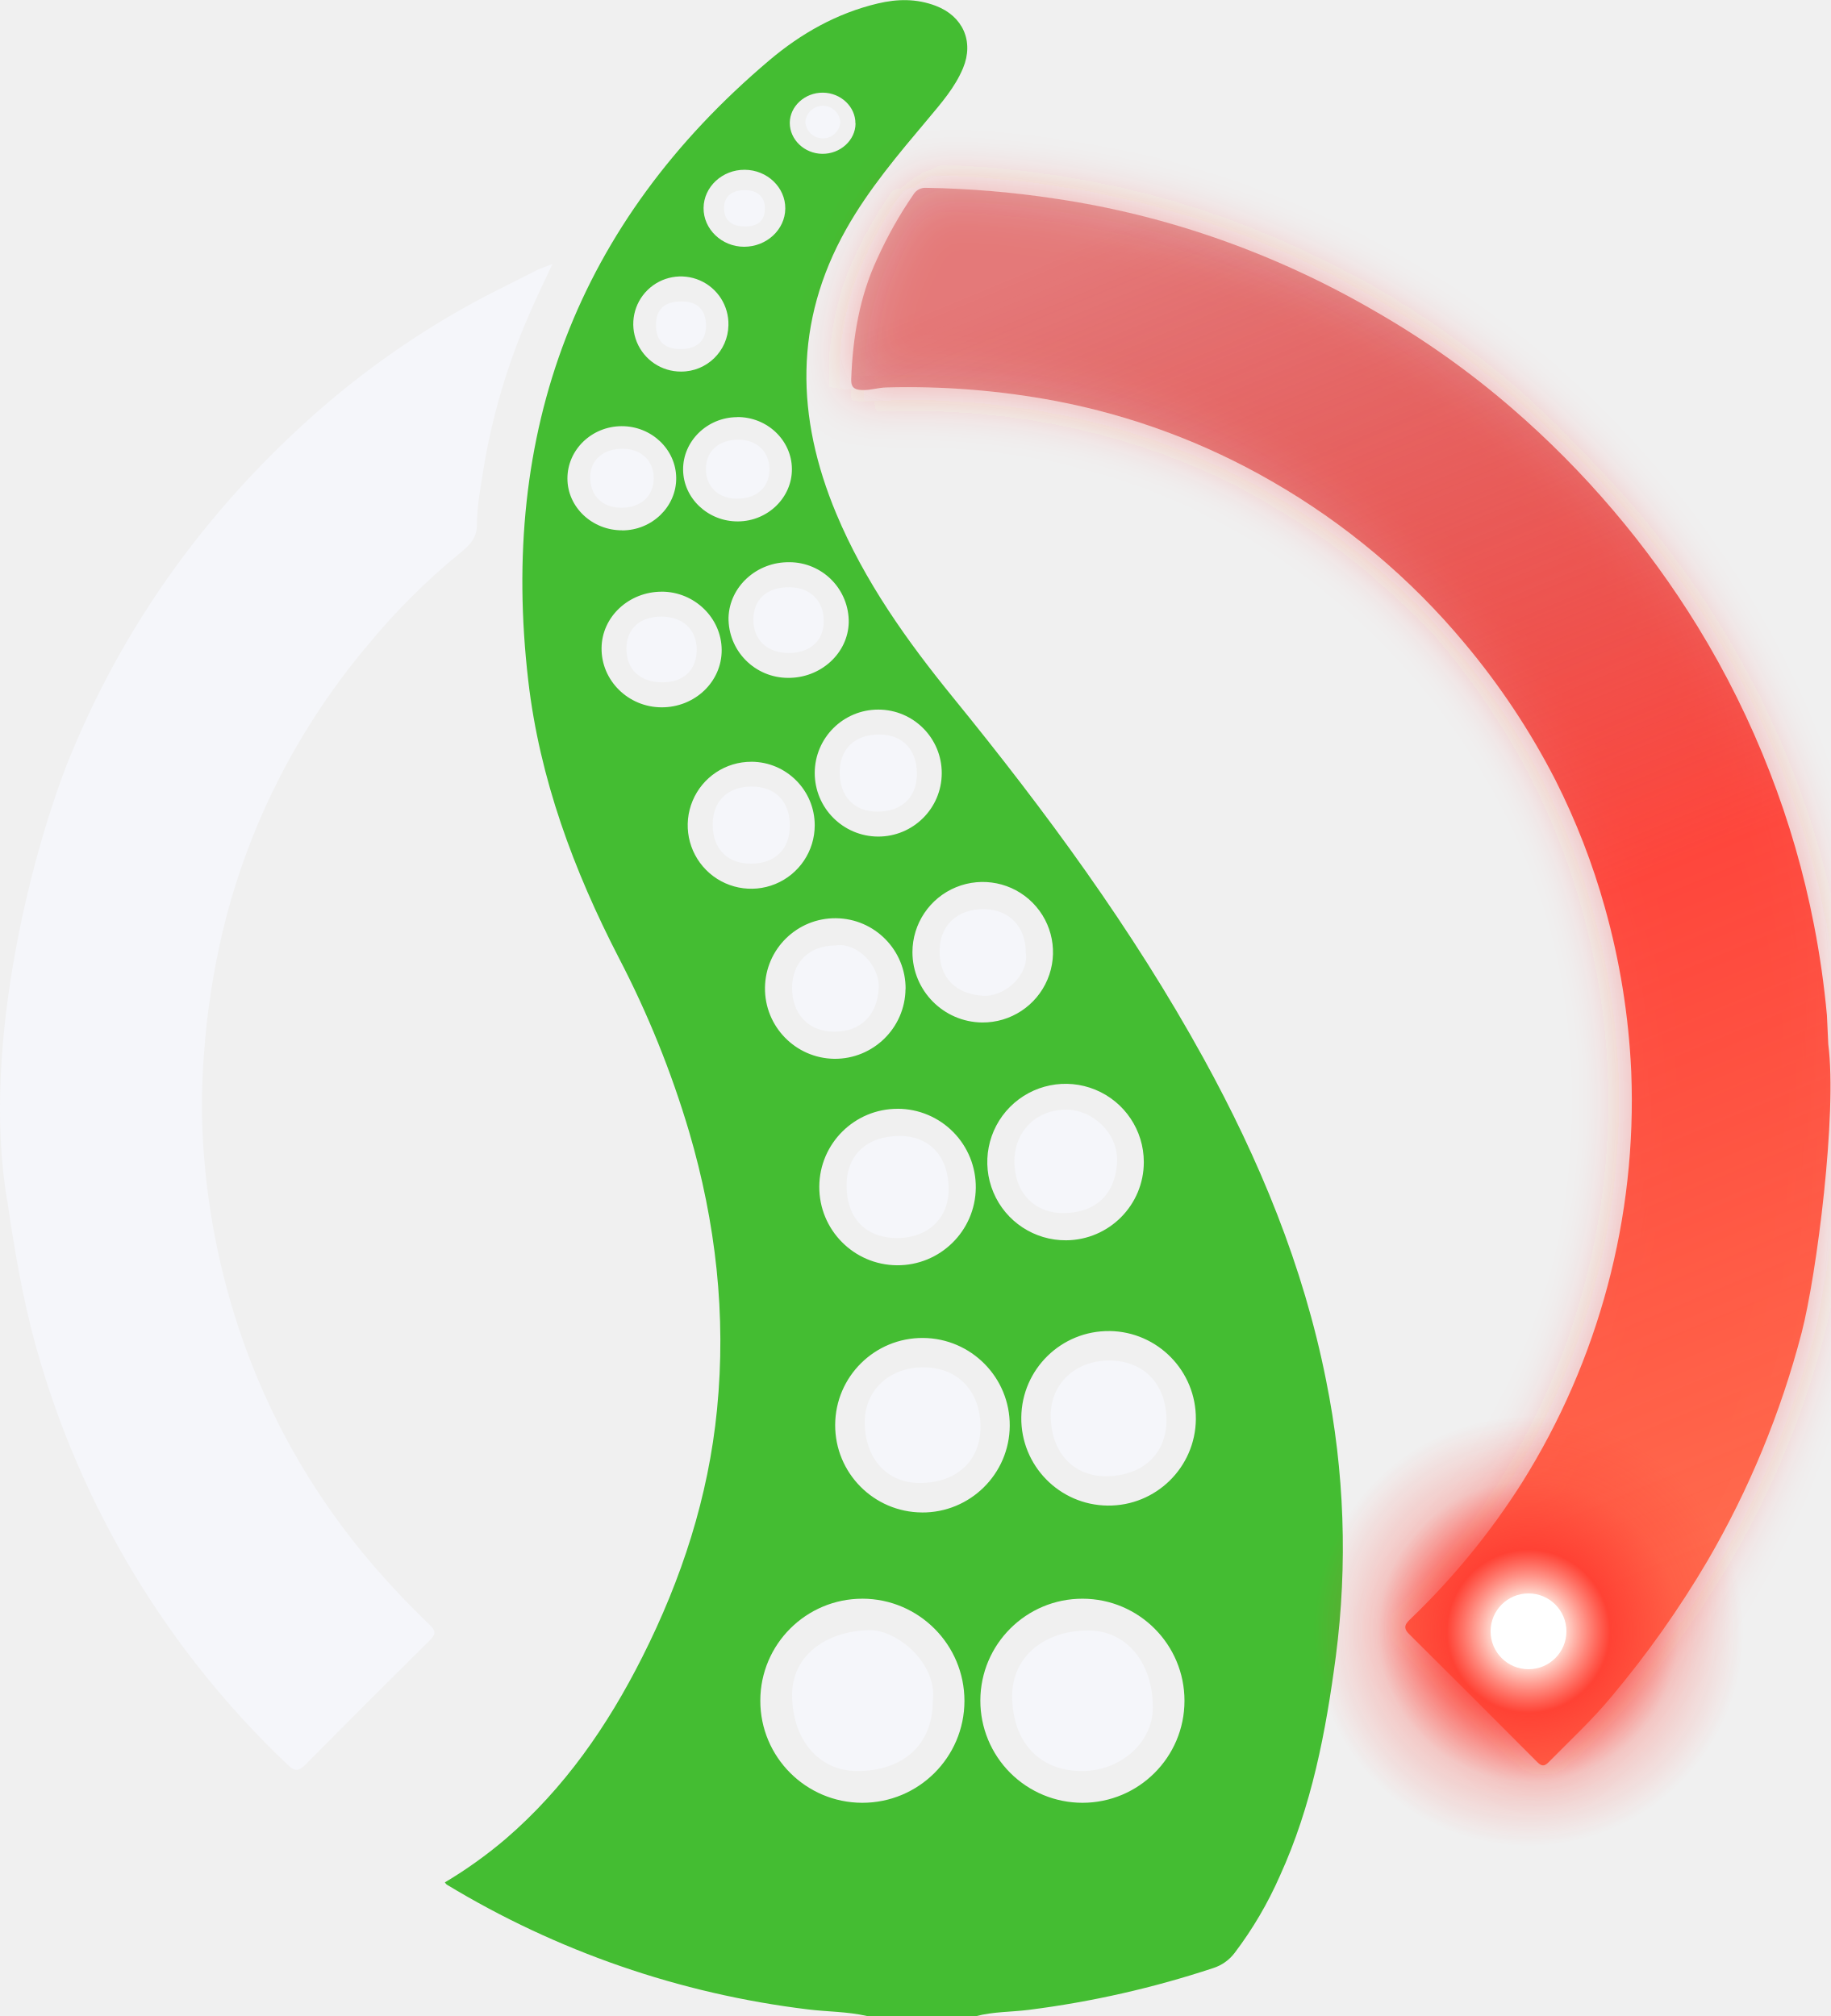
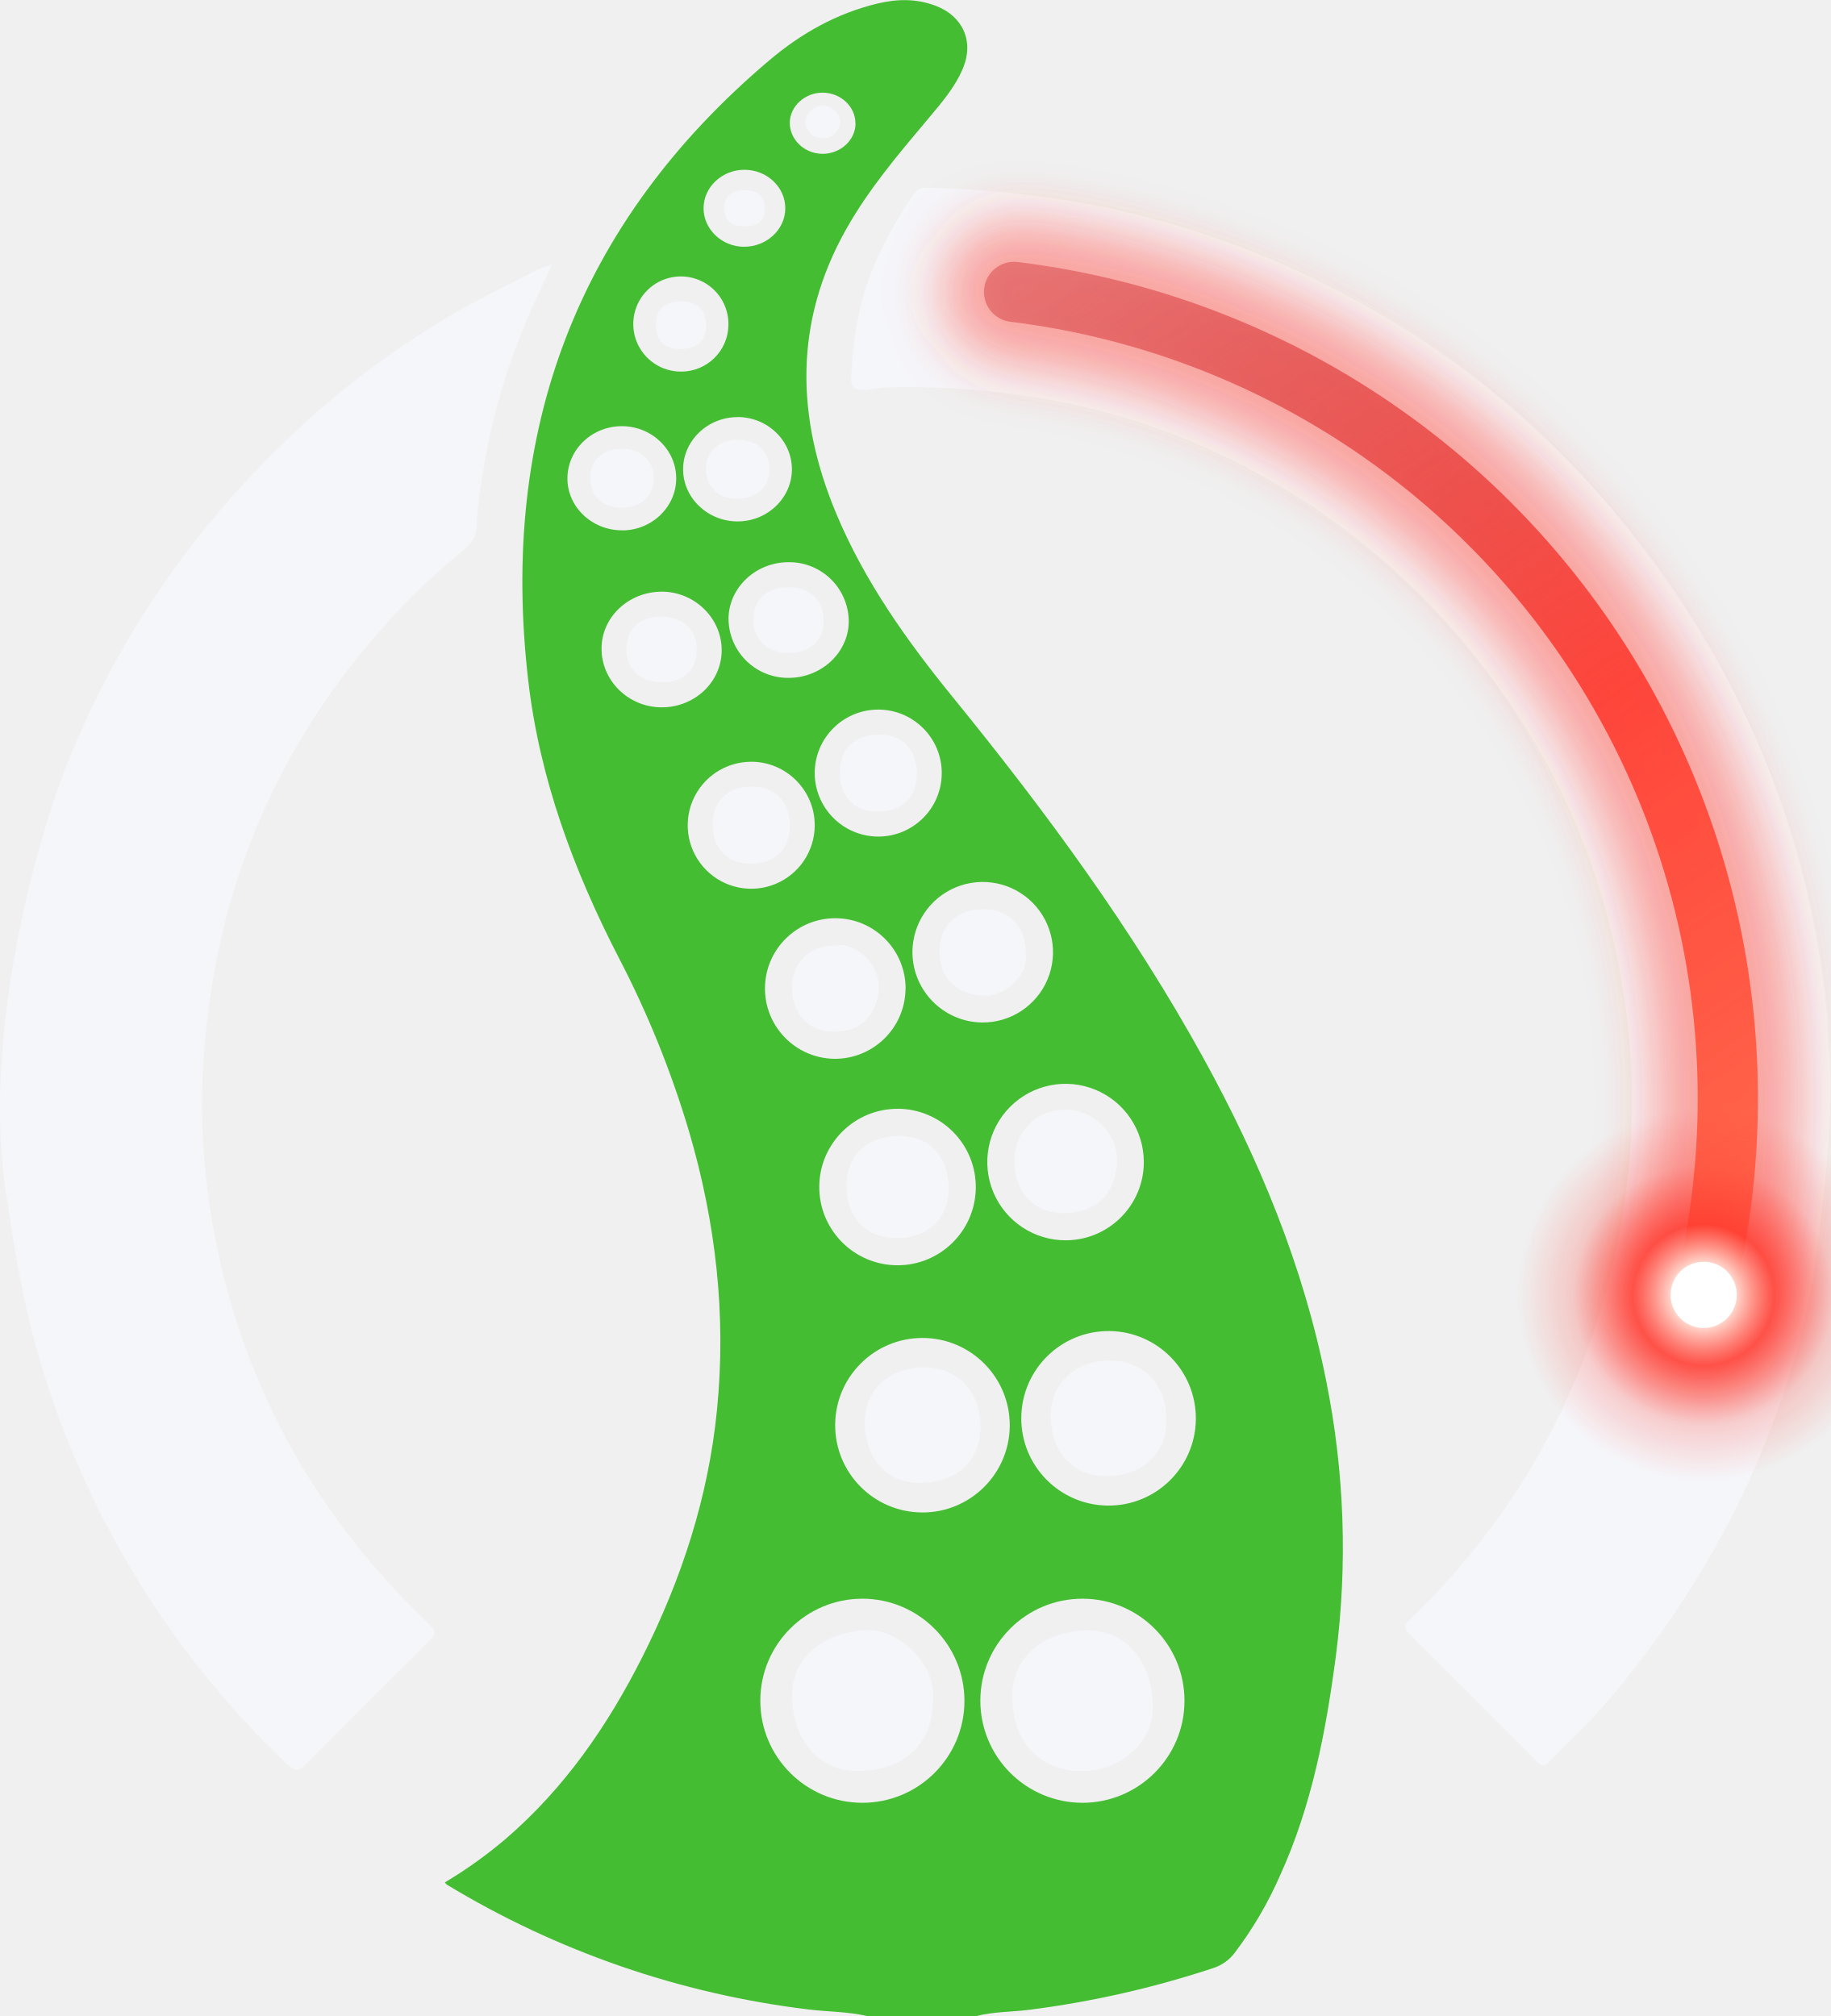
<svg xmlns="http://www.w3.org/2000/svg" viewBox="0 0 608.13 669.93">
  <defs>
-     <radialGradient id="odlBd-glow" cx="0.5" cy="0.5" r="0.5">
+     <radialGradient id="odlAd-glow" cx="0.5" cy="0.5" r="0.5">
      <stop offset="0" stop-color="#ffffff" />
      <stop offset="0.18" stop-color="#ffd2c8" />
      <stop offset="0.38" stop-color="#ff3b30" stop-opacity="0.85" />
      <stop offset="0.7" stop-color="#ff3b30" stop-opacity="0.22" />
      <stop offset="1" stop-color="#ff3b30" stop-opacity="0" />
    </radialGradient>
-     <linearGradient id="odlBd-trail" gradientUnits="userSpaceOnUse" x1="322.8" y1="95.7" x2="507.8" y2="542.1">
+     <linearGradient id="odlAd-trail" gradientUnits="userSpaceOnUse" x1="336.9" y1="97.0" x2="566.0" y2="430.3">
      <stop offset="0" stop-color="#c4161c" stop-opacity="0.35" />
      <stop offset="0.55" stop-color="#ff3b30" stop-opacity="0.9" />
      <stop offset="1" stop-color="#ff6a4d" />
    </linearGradient>
-     <filter id="odlBd-blur" x="-20%" y="-20%" width="140%" height="140%">
+     <filter id="odlAd-blur" x="-20%" y="-20%" width="140%" height="140%">
      <feGaussianBlur stdDeviation="9" />
    </filter>
  </defs>
  <path fill="#44bd32" d="M288,669.93c-6.46-1.49-13.1-1.39-19.64-2.2a301.83,301.83,0,0,1-119.95-41.47c-.18-.11-.29-.34-.62-.73A147.59,147.59,0,0,0,168,611.07c19.53-16.82,33.84-37.52,45.36-60.37,13.11-26,22-53.27,24.85-82.31,3.11-31.37-.41-62.12-9.27-92.31a325.54,325.54,0,0,0-23.35-57.78c-15-29.08-26.31-59.49-30.09-92.1C165.86,143.47,191.62,74.13,255.63,20c10.49-8.88,22.43-15.63,36-18.85,6.49-1.54,12.88-1.64,19.24.78,9,3.42,12.78,11.81,9.07,20.71-2.7,6.48-7.29,11.68-11.73,17-9.78,11.63-19.6,23.2-27.1,36.53-17.41,30.95-16.66,62.49-3.3,94.48,9.44,22.58,23.45,42.25,38.79,61.1,30.78,37.82,59.61,77,83.19,119.84,18.6,33.79,33.21,69.09,40.76,107.1a280.25,280.25,0,0,1,3.23,91.79c-3.3,25-8,49.7-18.58,72.89a126.61,126.61,0,0,1-15,25.56,14.45,14.45,0,0,1-7.19,5.09,325.33,325.33,0,0,1-61.16,13.86c-5.89.75-11.88.58-17.67,2.12Zm71.61-70.85a33.91,33.91,0,1,0-33.92-34A33.94,33.94,0,0,0,359.64,599.08Zm-73.09-67.82a33.91,33.91,0,1,0,33.89,34A34,34,0,0,0,286.55,531.25Zm19.74-28.65a29,29,0,1,0-28.8-29.14A29,29,0,0,0,306.28,502.6Zm62.38-60.29a29,29,0,1,0,28.65,29.28A29.06,29.06,0,0,0,368.66,442.31Zm-70.37-73.86a26,26,0,1,0,25.91,26.28A26,26,0,0,0,298.29,368.45ZM380,386.16a26,26,0,1,0-25.8,26A26,26,0,0,0,380,386.16Zm-53.72-46.38a23.35,23.35,0,1,0-23.15-23.36A23.42,23.42,0,0,0,326.26,339.78Zm-25.42-11.12a23.36,23.36,0,1,0-23.71,23.19A23.46,23.46,0,0,0,300.83,328.66ZM291.67,278a21.1,21.1,0,1,0-21-21.14A21.15,21.15,0,0,0,291.67,278Zm-42-24.86a21.1,21.1,0,1,0,21,21.12A21.13,21.13,0,0,0,249.7,253.13Zm12.65-66.31c-10.89-.2-20,8.11-20.29,18.43a19.77,19.77,0,0,0,19.64,20c10.93.16,20.06-8.14,20.3-18.43A19.77,19.77,0,0,0,262.35,186.82Zm-42.47,9.79c-10.92,0-19.9,8.34-20,18.71-.13,10.78,8.84,19.67,19.91,19.72s20.06-8.5,20-19.08S230.79,196.66,219.88,196.61Zm25-58c-9.93.07-18,8-17.91,17.49s8.3,17.23,18.25,17.16,18-8,17.9-17.49S254.87,138.52,244.89,138.59Zm-38.2,37.64c9.94,0,18.05-7.86,18-17.38s-8.2-17.3-18.14-17.26-18,7.84-18,17.38S196.74,176.26,206.69,176.23ZM242,108.08a15.81,15.81,0,1,0-15.75,15.4A15.68,15.68,0,0,0,242,108.08Zm5.42-51.66c-7.45-.06-13.62,5.67-13.68,12.69S239.78,82,247.21,82s13.61-5.65,13.68-12.68S254.9,56.48,247.45,56.42Zm36.77-15.37c.05-5.57-4.84-10.21-10.81-10.26s-11,4.54-11,10.07,4.86,10.21,10.82,10.26S284.18,46.61,284.23,41.05Z" />
-   <path fill="#ff3b30" fill-opacity="0.35" filter="url(#odlBd-blur)" d="M607.39,347c3,23-3.82,76.48-8.84,95.84a301.46,301.46,0,0,1-31.26,75.8,332,332,0,0,1-32,45.26c-6.41,7.74-13.8,14.55-20.83,21.71-1.4,1.43-2.33,1.33-3.69,0Q489.51,564.21,468.13,543c-2.34-2.31-1-3.6.67-5.2a243.43,243.43,0,0,0,36.73-44.93A238.91,238.91,0,0,0,541.93,356.1a241.7,241.7,0,0,0-8.76-54.54,232.51,232.51,0,0,0-16.41-42.3,243.63,243.63,0,0,0-30.22-45.54,237.26,237.26,0,0,0-64-53.77,229.8,229.8,0,0,0-71.79-26.7,264.82,264.82,0,0,0-56.3-4.5c-2.76.06-5.39,1-8.19.86-2.63-.1-3.57-1.1-3.47-3.65.52-13.85,2.73-27.34,8.64-40a138.16,138.16,0,0,1,12-21.28,4.62,4.62,0,0,1,4.31-2.26A319.27,319.27,0,0,1,350.5,66,292.64,292.64,0,0,1,406,79.82a303.22,303.22,0,0,1,51,23.7,289.28,289.28,0,0,1,45.21,32.06A311.82,311.82,0,0,1,564,208.22a299.59,299.59,0,0,1,24,48.44,294.81,294.81,0,0,1,14.65,50.73,299.91,299.91,0,0,1,4.29,30" />
-   <path fill="url(#odlBd-trail)" d="M607.39,347c3,23-3.82,76.48-8.84,95.84a301.46,301.46,0,0,1-31.26,75.8,332,332,0,0,1-32,45.26c-6.41,7.74-13.8,14.55-20.83,21.71-1.4,1.43-2.33,1.33-3.69,0Q489.51,564.21,468.13,543c-2.34-2.31-1-3.6.67-5.2a243.43,243.43,0,0,0,36.73-44.93A238.91,238.91,0,0,0,541.93,356.1a241.7,241.7,0,0,0-8.76-54.54,232.51,232.51,0,0,0-16.41-42.3,243.63,243.63,0,0,0-30.22-45.54,237.26,237.26,0,0,0-64-53.77,229.8,229.8,0,0,0-71.79-26.7,264.82,264.82,0,0,0-56.3-4.5c-2.76.06-5.39,1-8.19.86-2.63-.1-3.57-1.1-3.47-3.65.52-13.85,2.73-27.34,8.64-40a138.16,138.16,0,0,1,12-21.28,4.62,4.62,0,0,1,4.31-2.26A319.27,319.27,0,0,1,350.5,66,292.64,292.64,0,0,1,406,79.82a303.22,303.22,0,0,1,51,23.7,289.28,289.28,0,0,1,45.21,32.06A311.82,311.82,0,0,1,564,208.22a299.59,299.59,0,0,1,24,48.44,294.81,294.81,0,0,1,14.65,50.73,299.91,299.91,0,0,1,4.29,30" />
-   <circle cx="507.8" cy="542.1" r="71.3" fill="url(#odlBd-glow)" />
-   <circle cx="507.8" cy="542.1" r="12.6" fill="#fff" />
+   <path fill="#f5f6fa" d="M607.39,347c3,23-3.82,76.48-8.84,95.84a301.46,301.46,0,0,1-31.26,75.8,332,332,0,0,1-32,45.26c-6.41,7.74-13.8,14.55-20.83,21.71-1.4,1.43-2.33,1.33-3.69,0Q489.51,564.21,468.13,543c-2.34-2.31-1-3.6.67-5.2a243.43,243.43,0,0,0,36.73-44.93A238.91,238.91,0,0,0,541.93,356.1a241.7,241.7,0,0,0-8.76-54.54,232.51,232.51,0,0,0-16.41-42.3,243.63,243.63,0,0,0-30.22-45.54,237.26,237.26,0,0,0-64-53.77,229.8,229.8,0,0,0-71.79-26.7,264.82,264.82,0,0,0-56.3-4.5c-2.76.06-5.39,1-8.19.86-2.63-.1-3.57-1.1-3.47-3.65.52-13.85,2.73-27.34,8.64-40a138.16,138.16,0,0,1,12-21.28,4.62,4.62,0,0,1,4.31-2.26A319.27,319.27,0,0,1,350.5,66,292.64,292.64,0,0,1,406,79.82a303.22,303.22,0,0,1,51,23.7,289.28,289.28,0,0,1,45.21,32.06A311.82,311.82,0,0,1,564,208.22a299.59,299.59,0,0,1,24,48.44,294.81,294.81,0,0,1,14.65,50.73,299.91,299.91,0,0,1,4.29,30" />
  <path fill="#f5f6fa" d="M2.39,399c-9-53,9.49-119.52,20.65-147a301.14,301.14,0,0,1,42.74-73.45,317.5,317.5,0,0,1,34.51-37.11A288.52,288.52,0,0,1,156.47,101c7.15-3.94,14.52-7.41,21.76-11.16,1.39-.72,2.93-1.16,5.28-2.06-3,6.38-5.63,11.83-8,17.4a214.85,214.85,0,0,0-14.87,50.59c-1,6.28-2.21,12.54-2.23,18.92,0,4.57-3.08,7.07-6.16,9.57a219.87,219.87,0,0,0-29.46,29.37,233.45,233.45,0,0,0-24.57,34.93A229,229,0,0,0,74,309.44a256.44,256.44,0,0,0-6.25,41,217.18,217.18,0,0,0-.44,26.29A242.77,242.77,0,0,0,76,430.53a233,233,0,0,0,16.71,43,235.79,235.79,0,0,0,29.82,44.92,285.32,285.32,0,0,0,20.33,21.61c2.13,2.05,1.8,3.17-.12,5.07q-20.76,20.54-41.3,41.3c-2.15,2.17-3.48,2.31-5.78.09A303.25,303.25,0,0,1,12,447.64C7.48,431.48,4.76,415,2.35,398.5" />
  <path fill="#f5f6fa" d="M279.18,40.62a5.83,5.83,0,0,1-11.63-.1,5.83,5.83,0,0,1,11.63.1Z" />
  <path fill="#f5f6fa" d="M359.39,588.53c-14.11,0-23.12-9.75-23.12-25,0-12.77,10.42-21.71,25.3-21.71,12.58,0,21.44,10.58,21.43,25.59C383,579,372.37,588.53,359.39,588.53Z" />
  <path fill="#f5f6fa" d="M309.88,565.48c0,14.1-9.74,23.05-25.09,23.05-12.72,0-21.64-10.47-21.64-25.37,0-12.51,10.65-21.11,25.65-21.45C297.92,541.49,311.63,552.77,309.88,565.48Z" />
  <path fill="#f5f6fa" d="M306.74,454.37c11.44,0,19,7.88,19,19.85,0,11.24-8,18.6-20.22,18.59-10.88,0-18.22-8.16-18.22-20.22C287.28,462,295.46,454.37,306.74,454.37Z" />
  <path fill="#f5f6fa" d="M368.52,452.11c11.45,0,19,7.87,19,19.82,0,11.25-8,18.63-20.2,18.62-10.9,0-18.25-8.14-18.24-20.2C349.08,459.78,357.26,452.11,368.52,452.11Z" />
  <path fill="#f5f6fa" d="M298.1,411.41c-10.51,0-16.86-6.61-16.85-17.54,0-10.06,6.81-16.38,17.62-16.38,10,0,16.31,6.88,16.3,17.72C315.16,404.85,308.25,411.41,298.1,411.41Z" />
  <path fill="#f5f6fa" d="M337,386c0-9.91,7.07-17.21,17.17-17.27,8.49-.05,17.72,7.67,16.91,18.08-.77,10-7,16.3-17.89,16.3C343.57,403.11,337,396.19,337,386Z" />
  <path fill="#f5f6fa" d="M340.79,316.59c1.14,7-6.64,14.83-14.39,14.3-8.71-.59-14.27-5.82-14.26-14.79,0-8.46,5.77-14,14.56-14C335.21,302.13,340.79,307.87,340.79,316.59Z" />
  <path fill="#f5f6fa" d="M277.63,314.18c7-1.14,14.82,6.64,14.3,14.39-.59,8.71-5.82,14.27-14.79,14.26-8.46,0-14-5.77-14-14.57C263.16,319.75,268.9,314.17,277.63,314.18Z" />
  <path fill="#f5f6fa" d="M291.51,269.71c-7.73,0-12.54-5-12.53-13.1,0-7.73,5-12.54,13.1-12.53,7.73,0,12.54,5,12.53,13.1C304.6,264.91,299.57,269.72,291.51,269.71Z" />
  <path fill="#f5f6fa" d="M249.4,287c-7.81,0-12.63-5-12.63-13,0-7.81,5-12.63,13-12.63,7.81,0,12.63,5,12.63,13C262.4,282.22,257.43,287.05,249.4,287Z" />
  <path fill="#f5f6fa" d="M262,217c-7.12,0-11.71-4.36-11.71-11.07s4.43-10.81,11.85-10.79c7,0,11.54,4.47,11.52,11.25C273.69,212.87,269.19,217,262,217Z" />
  <path fill="#f5f6fa" d="M220.11,226.75c-7.44,0-12-4.25-12-11.17,0-6.59,4.46-10.7,11.57-10.69s11.79,4.3,11.79,11S227.12,226.75,220.11,226.75Z" />
  <path fill="#f5f6fa" d="M255.62,156c0,5.94-4.25,9.75-10.82,9.71-6.16,0-10.29-4-10.28-9.88s4.25-9.75,10.82-9.71C251.5,146.14,255.63,150.11,255.62,156Z" />
  <path fill="#f5f6fa" d="M206.86,149.12c6.17,0,10.33,4,10.32,9.84s-4.23,9.79-10.78,9.76c-6.32,0-10.38-4-10.32-10.21C196.13,152.85,200.45,149.09,206.86,149.12Z" />
  <path fill="#f5f6fa" d="M226.05,116c-5.34,0-8.14-2.78-8.12-8s2.78-7.87,8.63-7.83c5.23,0,8,2.89,8,8.17C234.47,113.33,231.54,116,226.05,116Z" />
  <path fill="#f5f6fa" d="M247.39,75.25c-4.6-.06-6.95-2.24-6.84-6.38.09-3.68,2.75-5.79,7.16-5.68,4.06.1,6.42,2.33,6.41,6.06C254.1,73.3,251.84,75.31,247.39,75.25Z" />
+   <path d="M336.9,97.0 A270.0,270.0 0 0 1 566.0,430.3" fill="none" stroke="#ff3b30" stroke-opacity="0.45" stroke-width="48" stroke-linecap="round" filter="url(#odlAd-blur)" />
+   <path d="M336.9,97.0 A270.0,270.0 0 0 1 566.0,430.3" fill="none" stroke="url(#odlAd-trail)" stroke-width="20" stroke-linecap="round" />
+   <circle cx="566.0" cy="430.3" r="62.0" fill="url(#odlAd-glow)" />
+   <circle cx="566.0" cy="430.3" r="11.0" fill="#fff" />
</svg>
